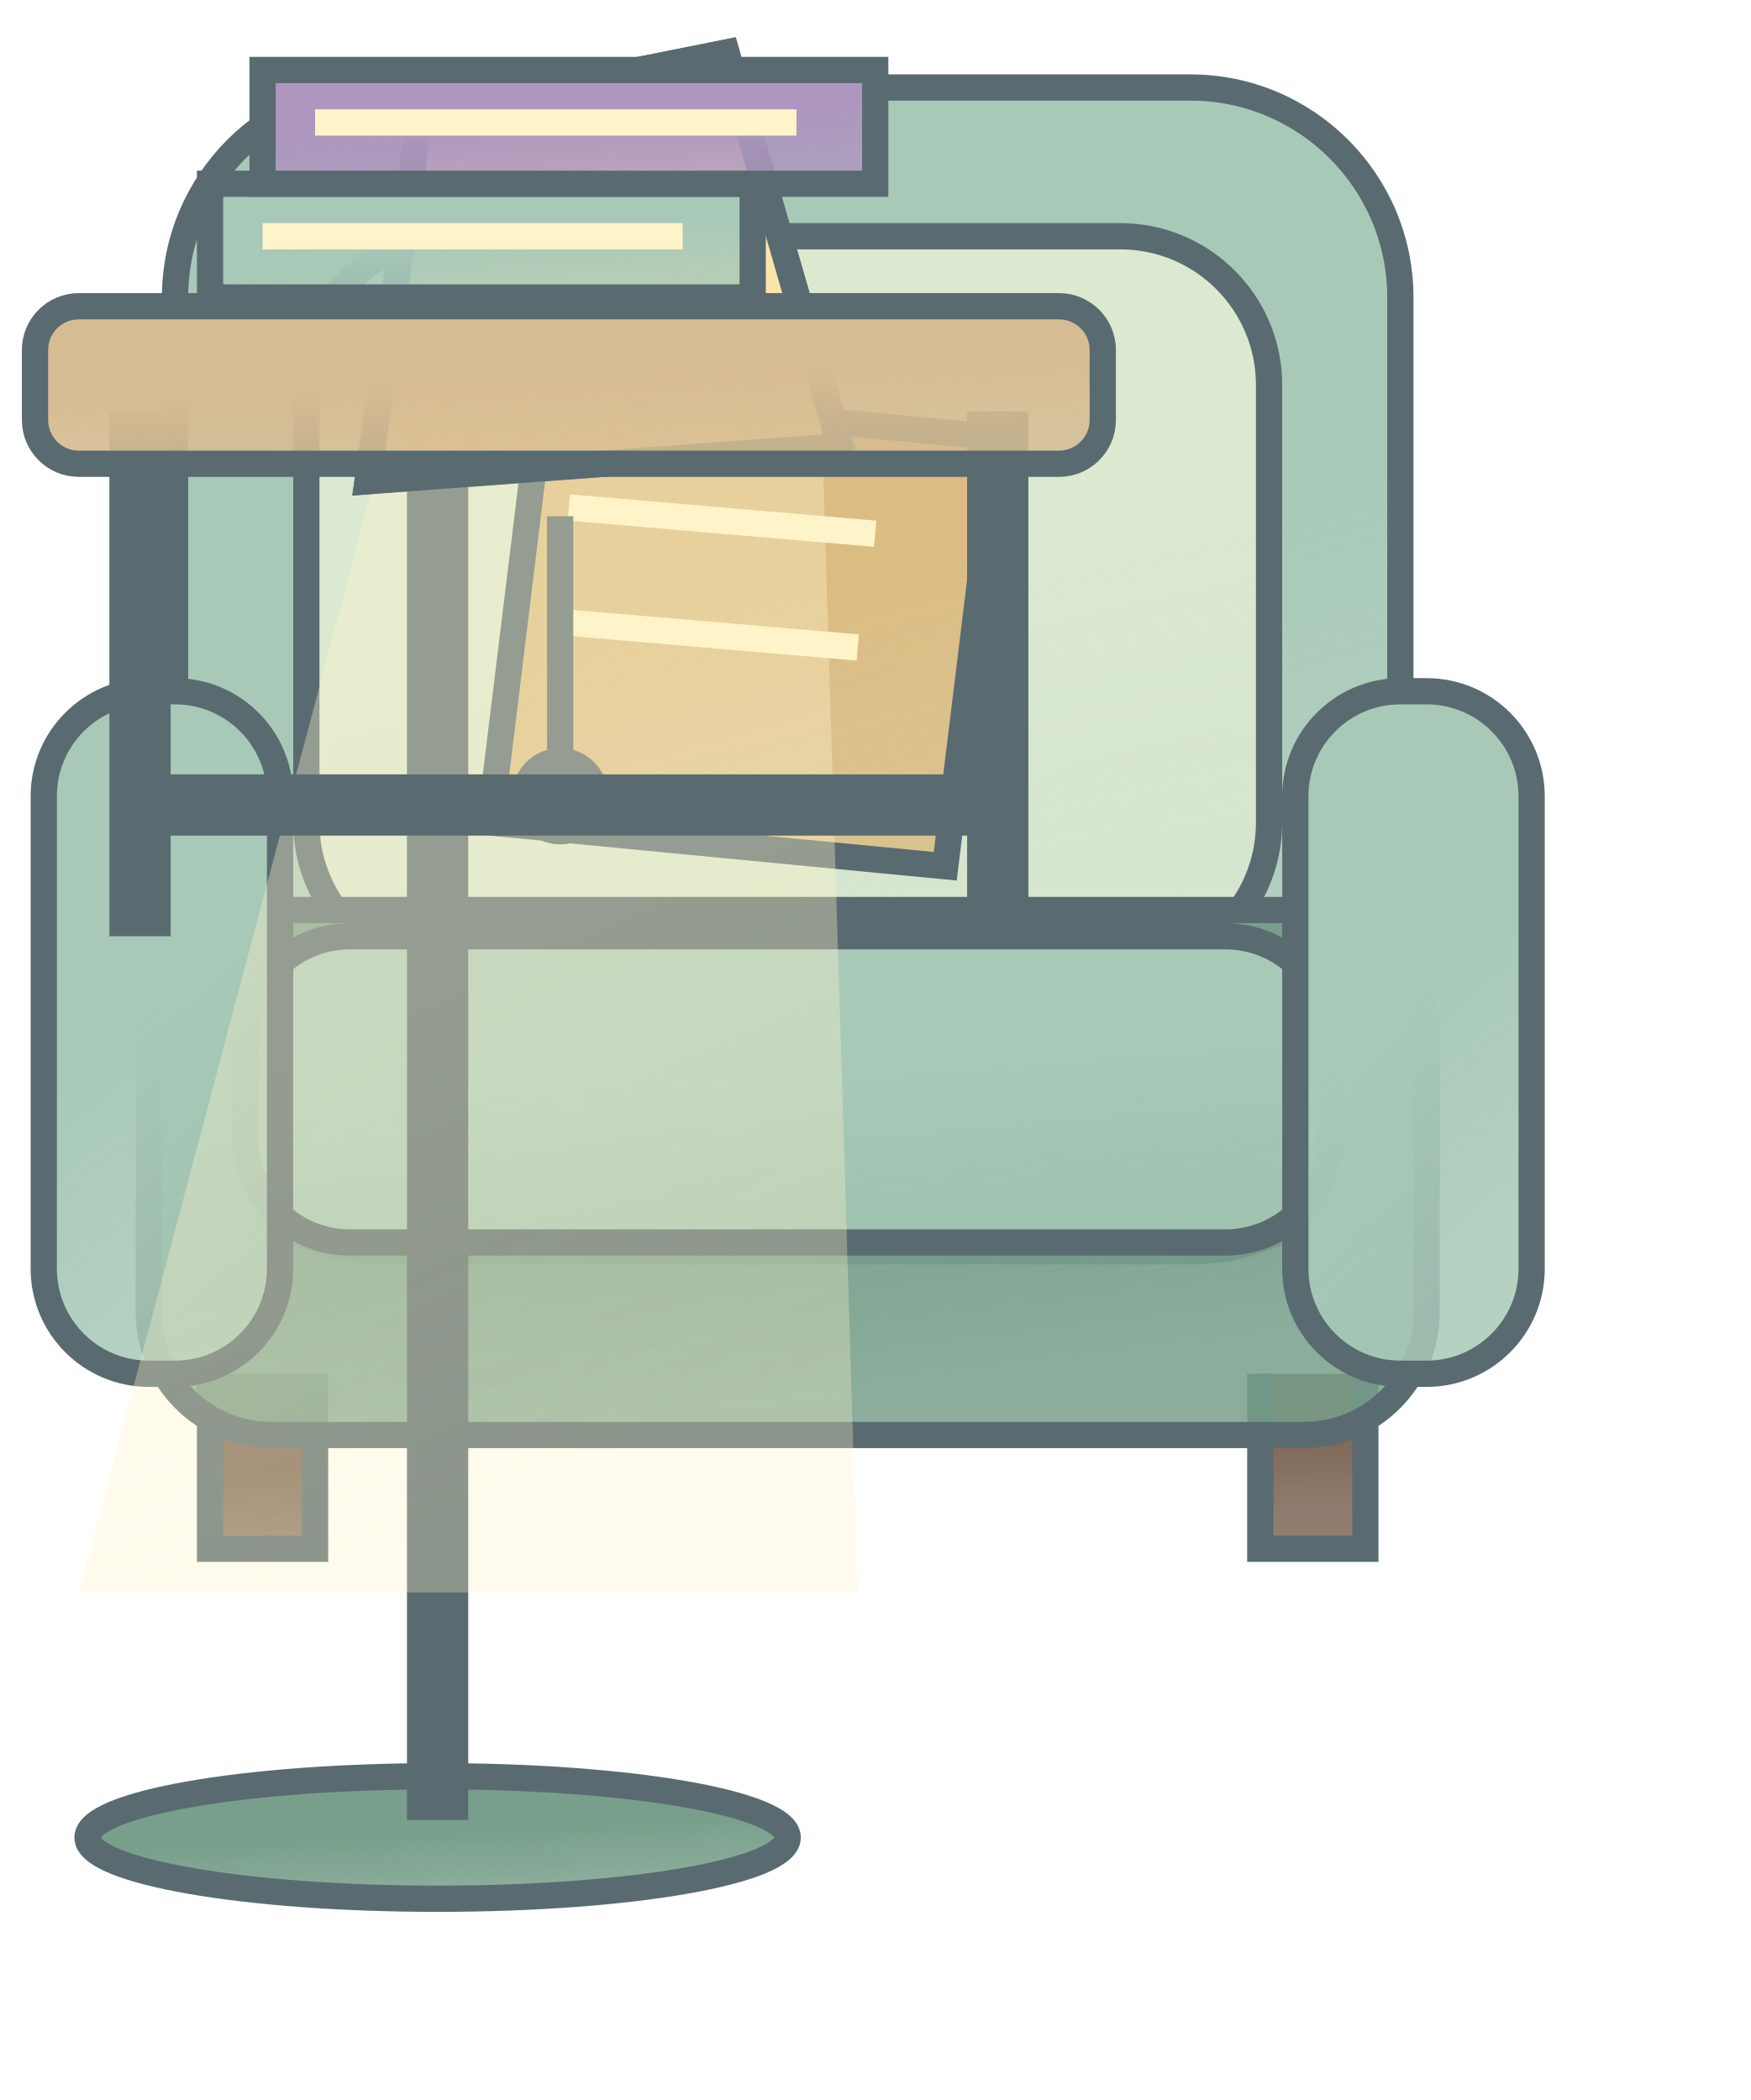
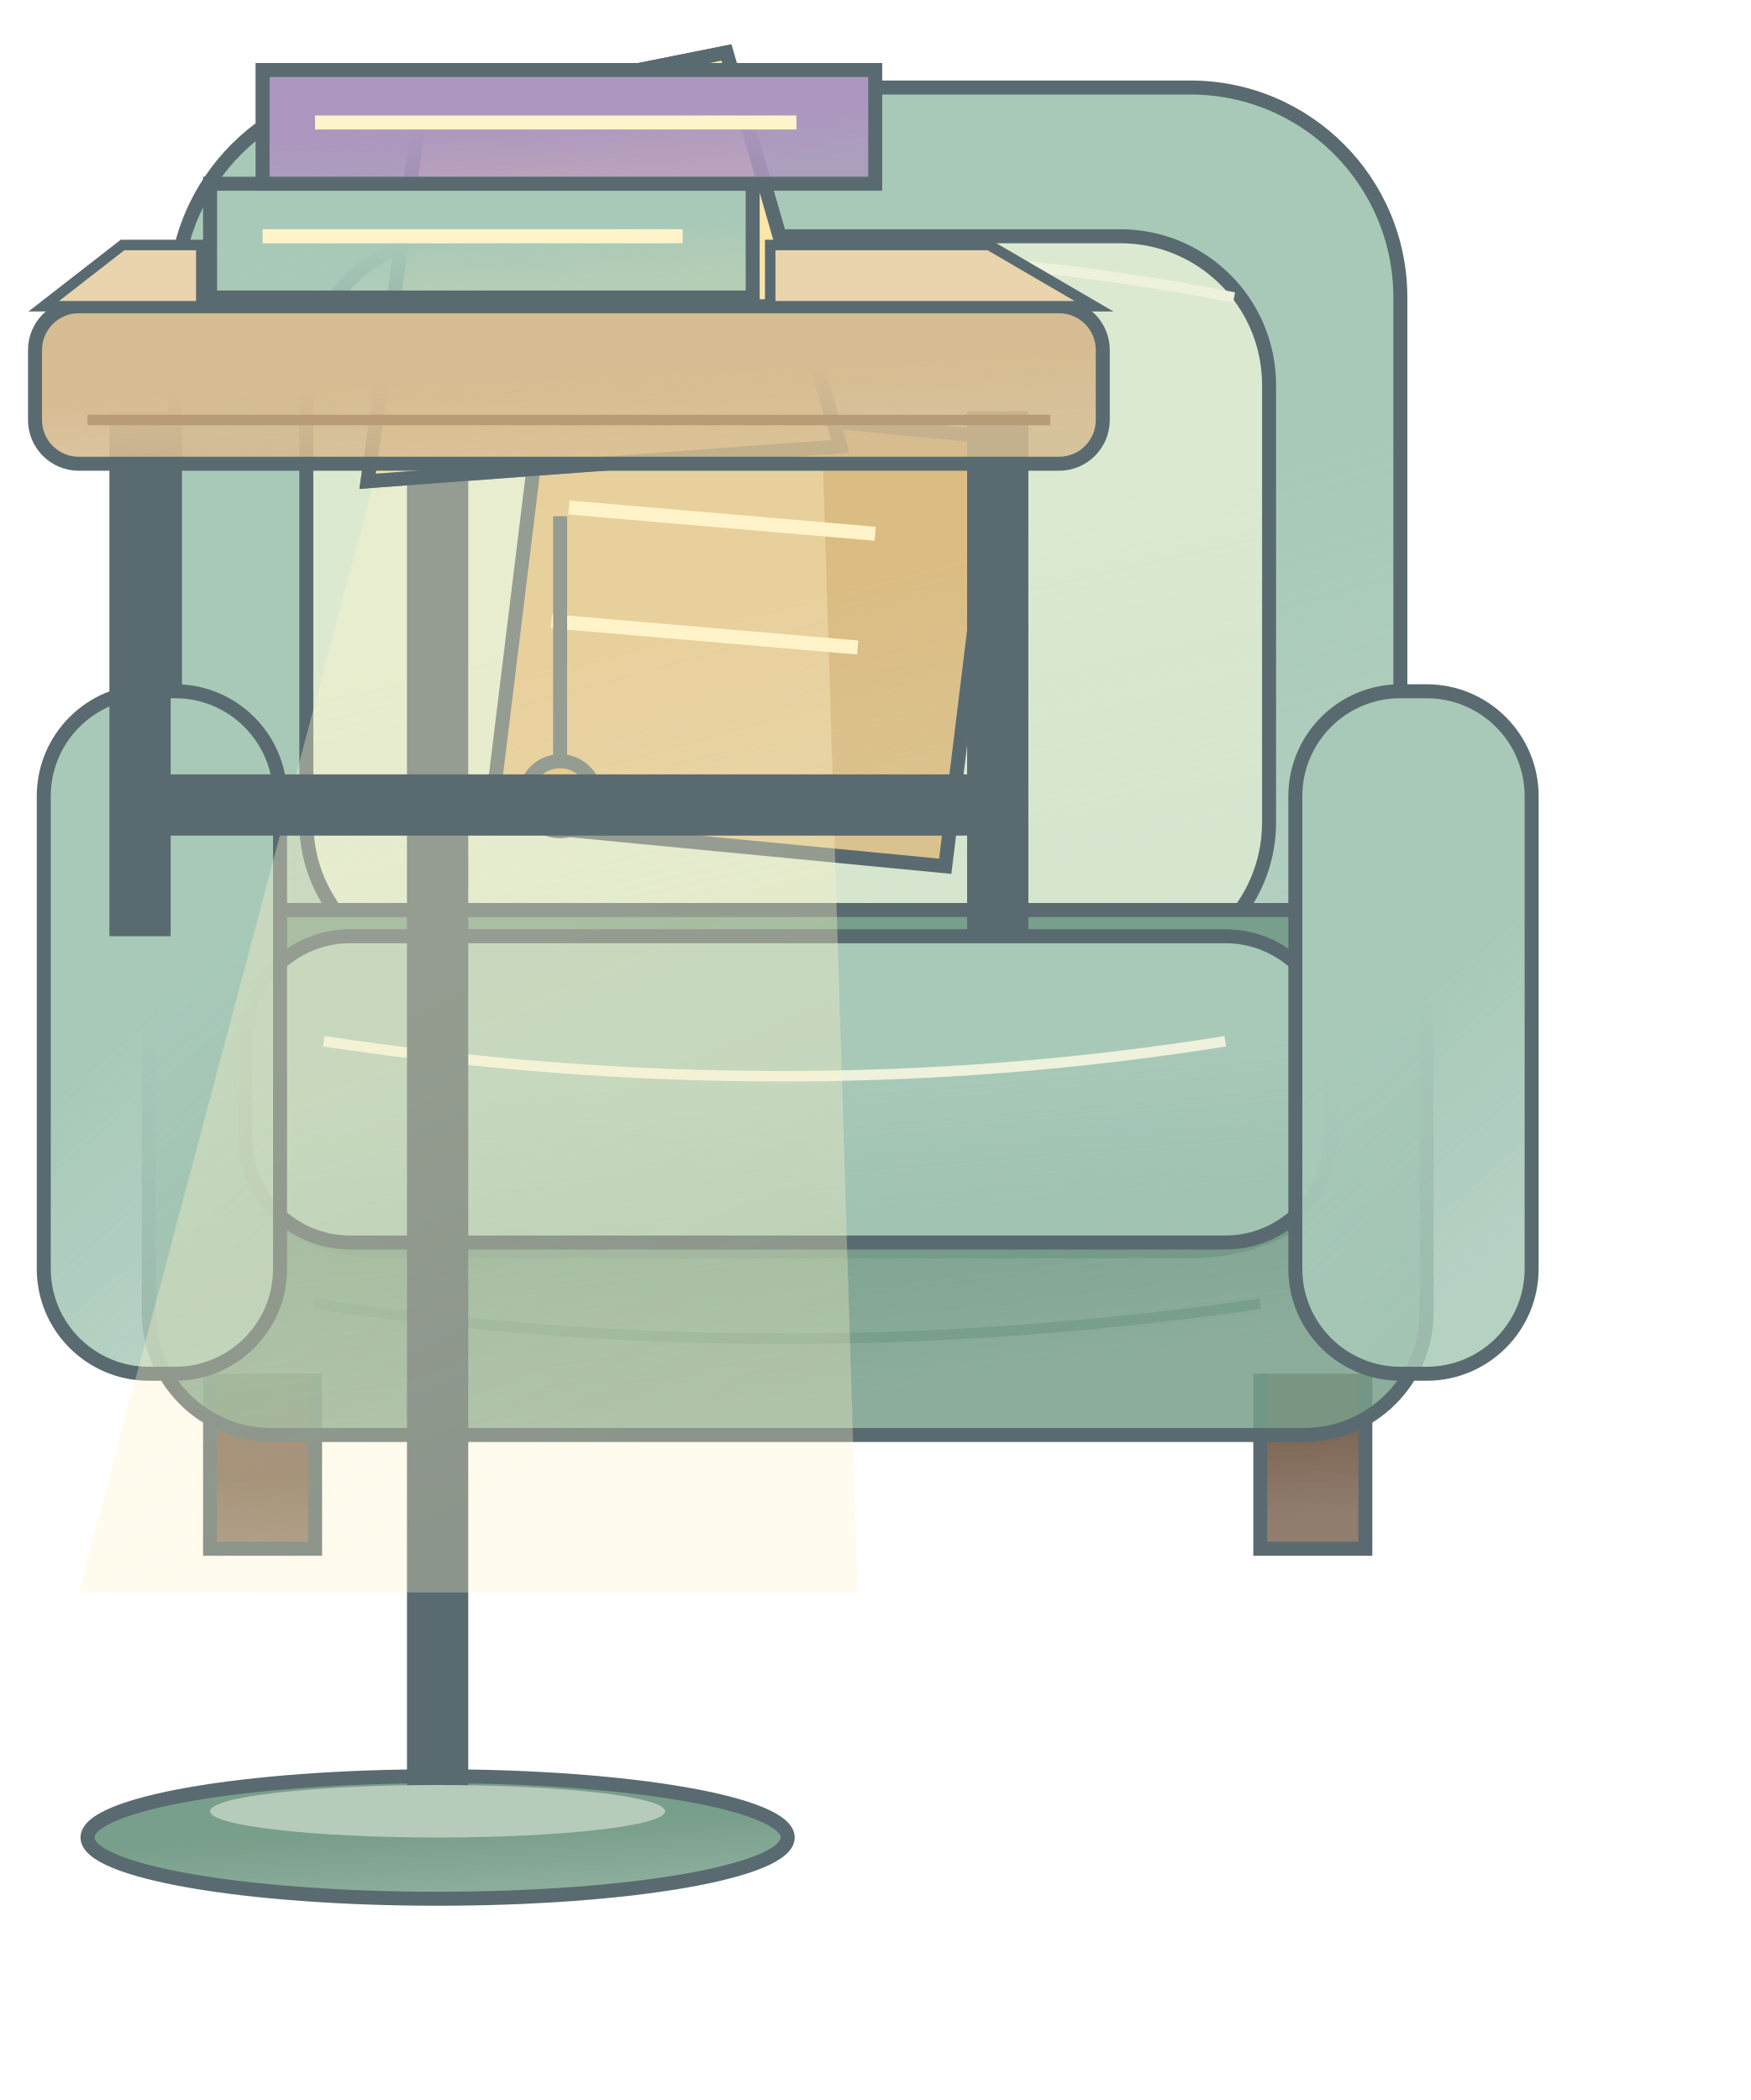
<svg xmlns="http://www.w3.org/2000/svg" width="200" height="240" viewBox="0 0 200 240">
  <defs>
    <linearGradient id="material-0" x1="0" y1="0" x2=".3" y2="1">
      <stop stop-color="#7d6655" />
      <stop offset=".55" stop-color="#7d6655" />
      <stop offset="1" stop-color="#7d6655" stop-opacity=".85" />
    </linearGradient>
    <linearGradient id="material-1" x1="0" y1="0" x2=".3" y2="1">
      <stop stop-color="#a8c9b8" />
      <stop offset=".55" stop-color="#a8c9b8" />
      <stop offset="1" stop-color="#a8c9b8" stop-opacity=".85" />
    </linearGradient>
    <linearGradient id="material-2" x1="0" y1="0" x2=".3" y2="1">
      <stop stop-color="#dce9d1" />
      <stop offset=".55" stop-color="#dce9d1" />
      <stop offset="1" stop-color="#dce9d1" stop-opacity=".85" />
    </linearGradient>
    <linearGradient id="material-3" x1="0" y1="0" x2=".3" y2="1">
      <stop stop-color="#789f8b" />
      <stop offset=".55" stop-color="#789f8b" />
      <stop offset="1" stop-color="#789f8b" stop-opacity=".85" />
    </linearGradient>
    <linearGradient id="material-4" x1="0" y1="0" x2=".3" y2="1">
      <stop stop-color="#dbbc83" />
      <stop offset=".55" stop-color="#dbbc83" />
      <stop offset="1" stop-color="#dbbc83" stop-opacity=".85" />
    </linearGradient>
    <linearGradient id="material-5" x1="0" y1="0" x2=".3" y2="1">
      <stop stop-color="#d9b667" />
      <stop offset=".55" stop-color="#d9b667" />
      <stop offset="1" stop-color="#d9b667" stop-opacity=".85" />
    </linearGradient>
    <linearGradient id="material-6" x1="0" y1="0" x2=".3" y2="1">
      <stop stop-color="#fff4c9" />
      <stop offset=".55" stop-color="#fff4c9" />
      <stop offset="1" stop-color="#fff4c9" stop-opacity=".85" />
    </linearGradient>
    <linearGradient id="material-7" x1="0" y1="0" x2=".3" y2="1">
      <stop stop-color="#ffe6a7" />
      <stop offset=".55" stop-color="#ffe6a7" />
      <stop offset="1" stop-color="#ffe6a7" stop-opacity=".85" />
    </linearGradient>
    <linearGradient id="material-8" x1="0" y1="0" x2=".3" y2="1">
      <stop stop-color="#d6bc92" />
      <stop offset=".55" stop-color="#d6bc92" />
      <stop offset="1" stop-color="#d6bc92" stop-opacity=".85" />
    </linearGradient>
    <linearGradient id="material-9" x1="0" y1="0" x2=".3" y2="1">
      <stop stop-color="#ad97bf" />
      <stop offset=".55" stop-color="#ad97bf" />
      <stop offset="1" stop-color="#ad97bf" stop-opacity=".85" />
    </linearGradient>
  </defs>
-   <g id="armchair" stroke="#596b70" stroke-width="3">
+   <g id="armchair" stroke="#596b70" stroke-width="1.6">
    <path d="M24 157v20h12v-20m108 0v20h12v-20" fill="url(#material-0)" />
    <rect x="20" y="10" width="140" height="133" rx="24" fill="url(#material-1)" />
    <rect x="35" y="27" width="110" height="84" rx="17" fill="url(#material-2)" />
    <rect x="17" y="104" width="146" height="60" rx="14" fill="url(#material-3)" />
    <rect x="28" y="107" width="124" height="35" rx="12" fill="url(#material-1)" />
    <rect x="5" y="79" width="27" height="78" rx="12" fill="url(#material-1)" />
    <rect x="148" y="79" width="27" height="78" rx="12" fill="url(#material-1)" />
    <path d="m62 45 52 5-6 49-52-5Z" fill="url(#material-4)" />
    <path d="m65 58 35 3m-37 10 35 3" stroke="#fff4c9" />
+     <path d="M39 34q51-10 102 0M37 119q53 8 103 0" stroke="#eef1db" stroke-width="1.2" fill="none" />
+     <path d="M36 149q53 8 108 0" stroke="#789f8b" stroke-width="1.2" fill="none" />
  </g>
-   <g id="reading-lamp" stroke="#596b70" stroke-width="3">
+   <g id="reading-lamp" stroke="#596b70" stroke-width="1.6">
    <ellipse cx="50" cy="210" rx="40" ry="7" fill="url(#material-3)" />
    <path d="M50 208V55q0-31 22-31" fill="none" stroke-width="7" />
    <path d="m48 13 35-7 13 45-54 4Z" fill="url(#material-1)" />
    <path d="M64 59v29" />
    <circle cx="64" cy="91" r="4" fill="url(#material-5)" />
+     <ellipse cx="50" cy="207" rx="26" ry="3" fill="#b6cbb9" stroke="none" />
+     <path d="M57 17l-5 27m18-29 6 27" stroke="#dce9d1" stroke-width="1.3" />
  </g>
  <g id="reading-lamp-on">
    <path d="m43 54-34 128h89L94 52Z" fill="url(#material-6)" opacity=".36" />
-     <path d="m48 13 35-7 13 45-54 4Z" fill="url(#material-7)" stroke="#596b70" stroke-width="3" />
+     <path d="m48 13 35-7 13 45-54 4Z" fill="url(#material-7)" stroke="#596b70" stroke-width="1.6" />
  </g>
-   <g id="side-table" stroke="#596b70" stroke-width="3">
+   <g id="side-table" stroke="#596b70" stroke-width="1.6">
    <path d="M16 47v60m98-60v60M16 92h98" fill="none" stroke-width="7" />
    <rect x="4" y="35" width="122" height="18" rx="5" fill="url(#material-8)" />
    <path d="M24 34V21h62v13Z" fill="url(#material-1)" />
    <path d="M30 21V8h70v13Z" fill="url(#material-9)" />
-     <path d="M36 14h55m-61 13h48" stroke="#fff4c9" stroke-width="3" />
+     <path d="M36 14h55m-61 13h48" stroke="#fff4c9" stroke-width="1.6" />
+     <path d="M5 35l9-7h9v7Zm83-7h25l12 7H88Z" fill="#ead4ad" stroke-width="1.2" />
+     <path d="M10 48h110" stroke="#b79c77" stroke-width="1.2" />
  </g>
</svg>
